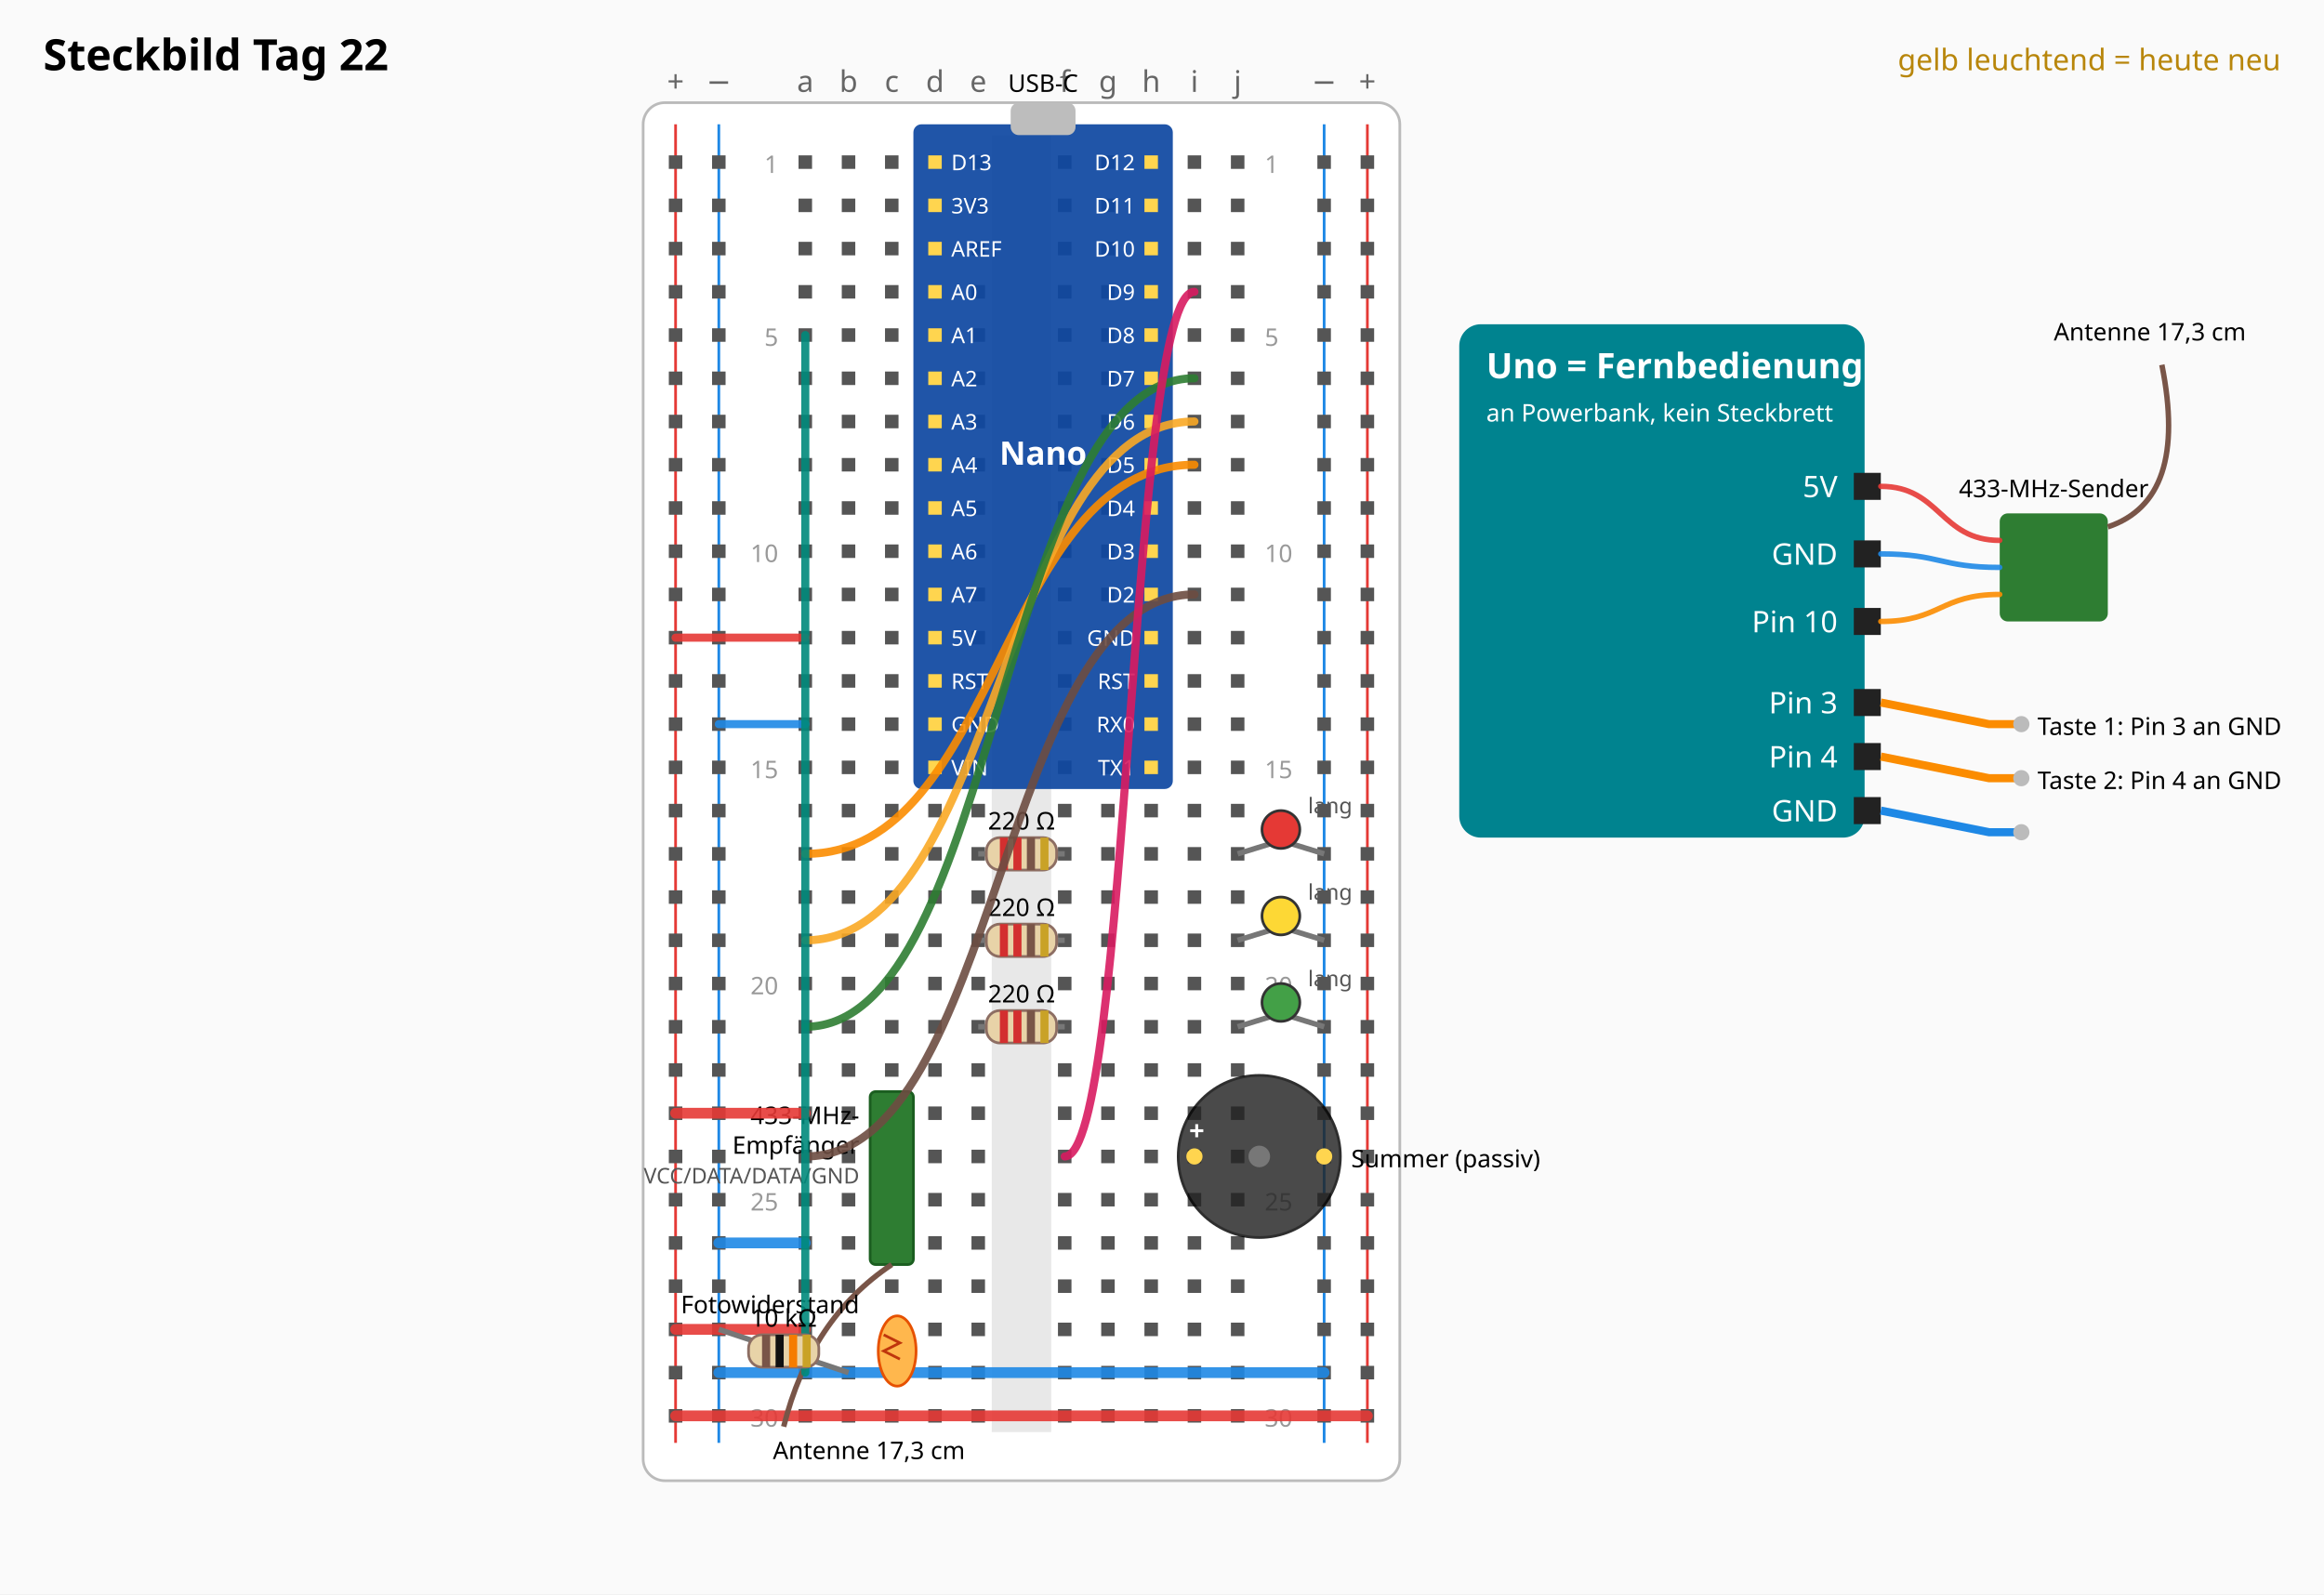
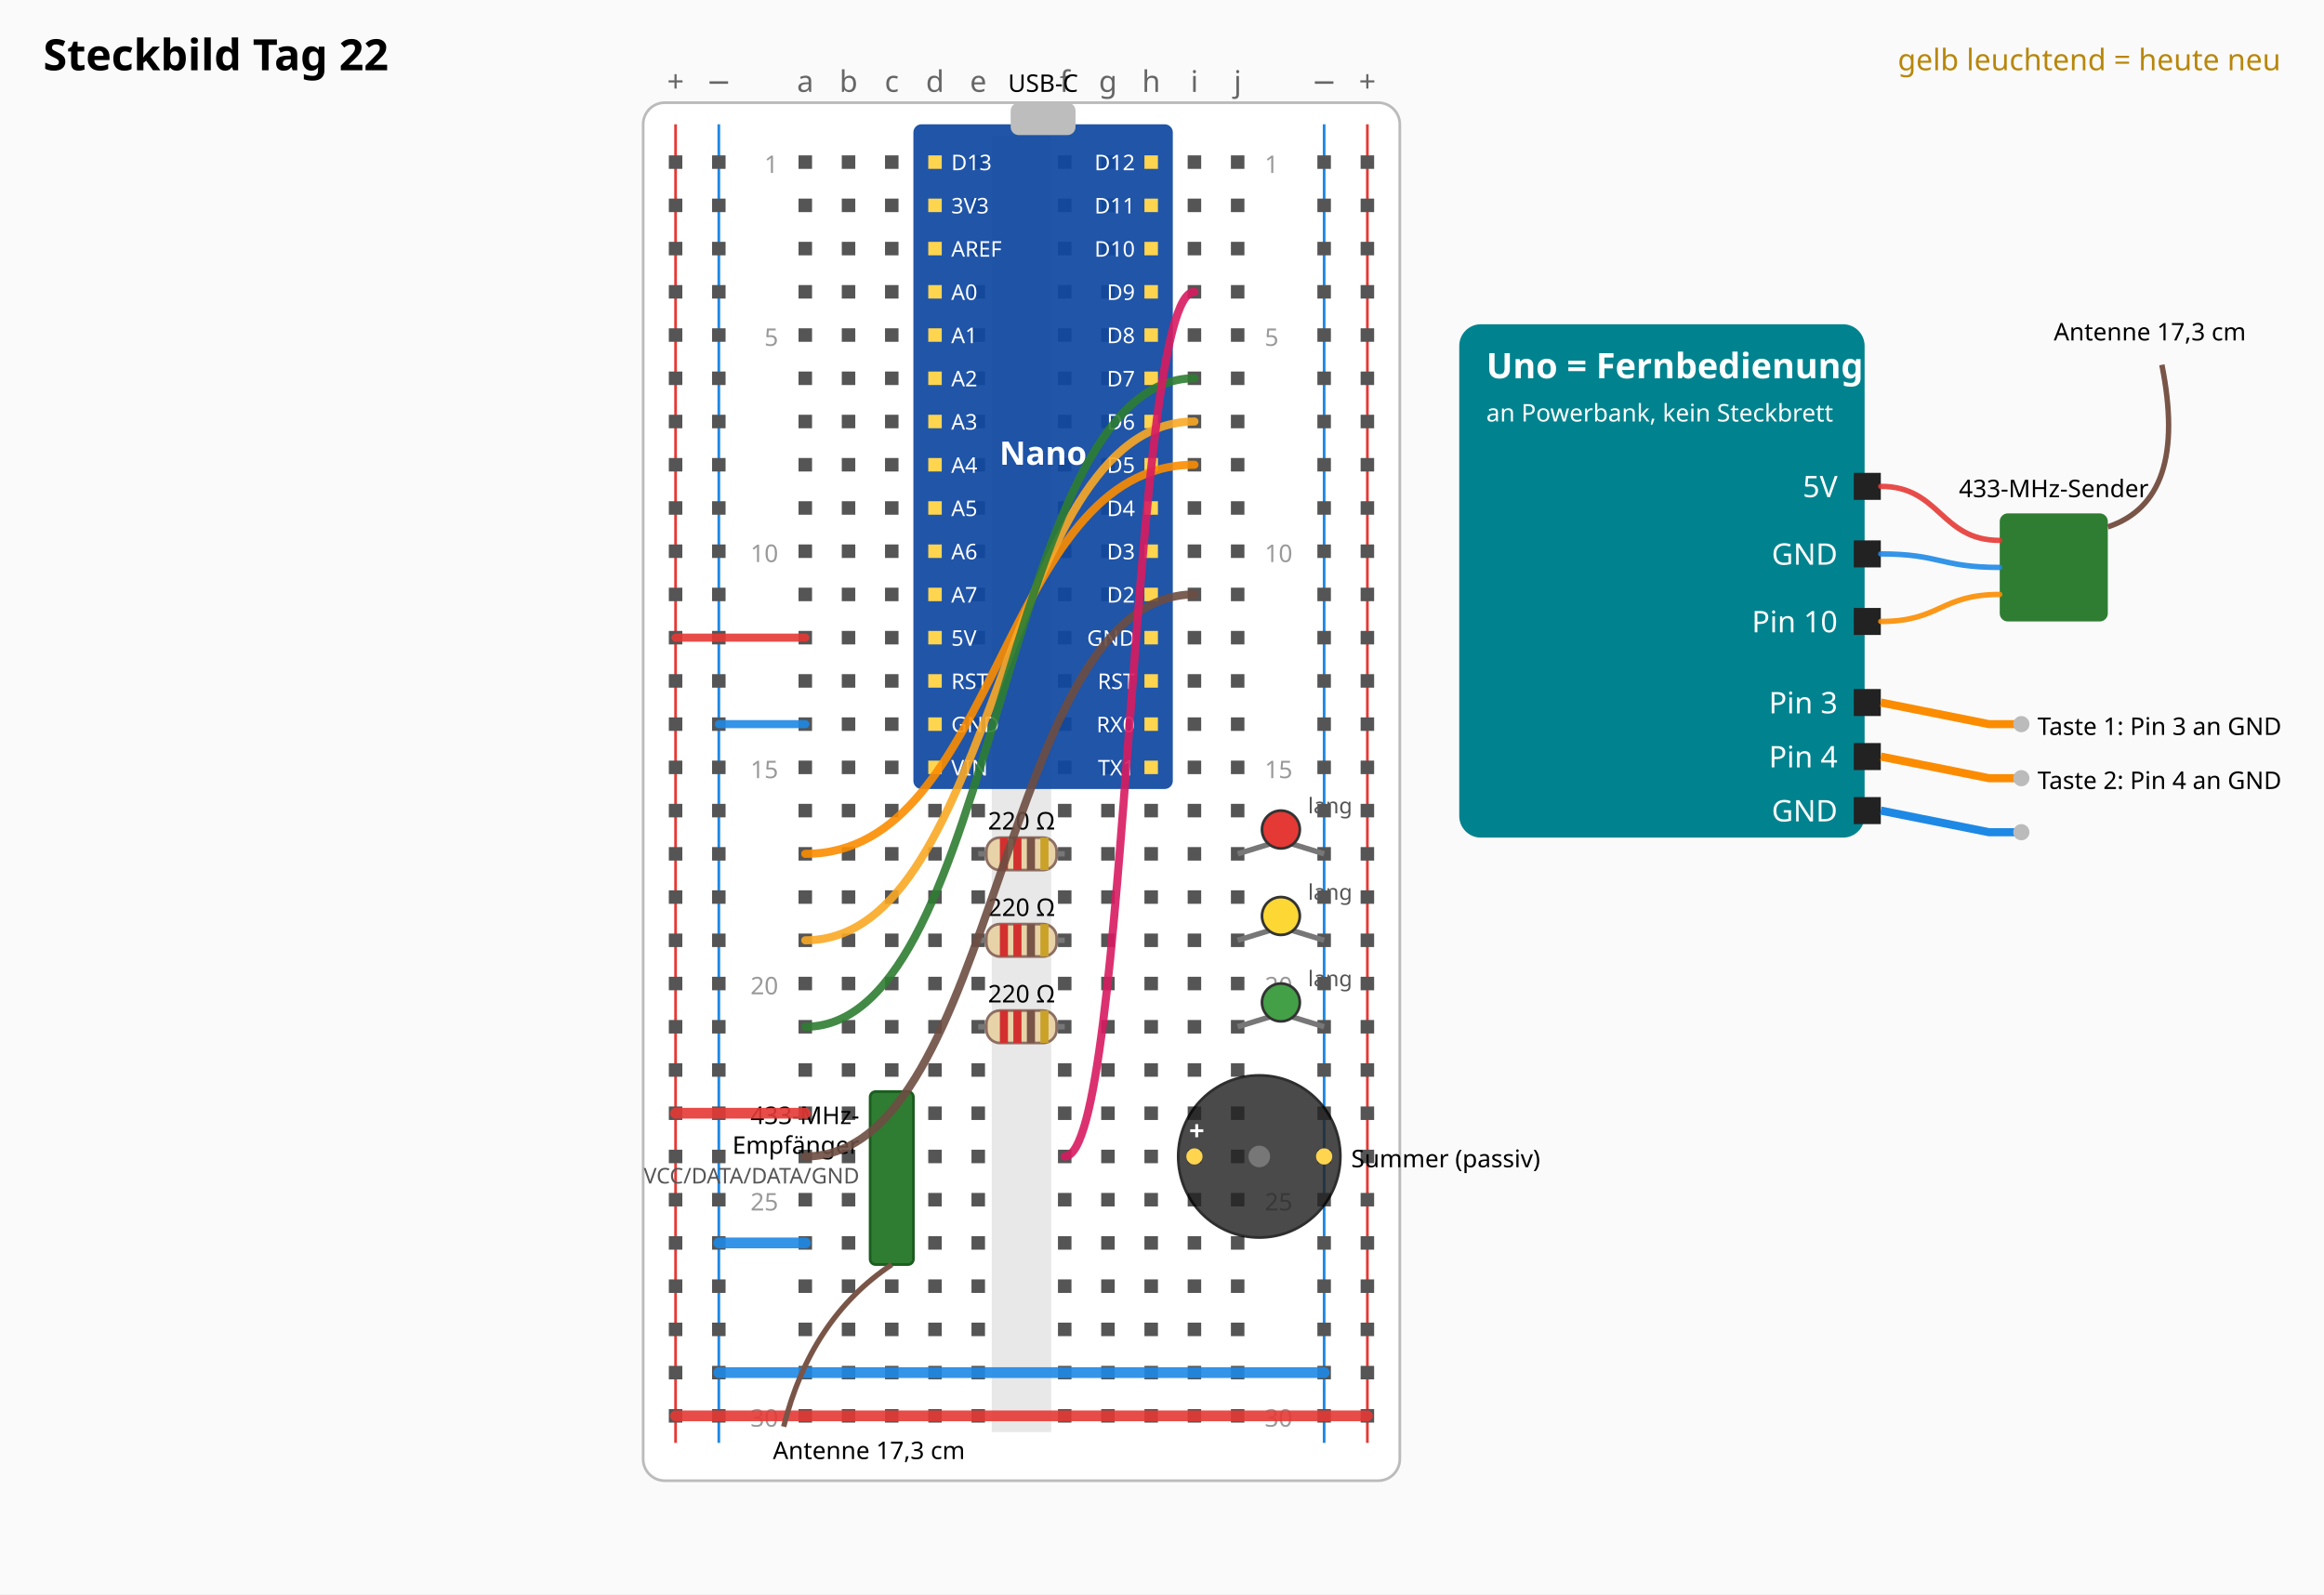
<svg xmlns="http://www.w3.org/2000/svg" viewBox="0 0 860 590" font-family="sans-serif" font-size="11">
  <defs>
    <filter id="glow" filterUnits="userSpaceOnUse" x="0" y="0" width="860" height="590">
      <feDropShadow dx="0" dy="0" stdDeviation="2.5" flood-color="#ffd400" flood-opacity="1" />
    </filter>
  </defs>
  <rect width="860" height="590" fill="#fafafa" />
  <text x="16" y="26" font-size="16" font-weight="bold">Steckbild Tag 22</text>
  <text x="844" y="26" text-anchor="end" fill="#b8860b">gelb leuchtend = heute neu</text>
  <rect x="238" y="38" width="280" height="510" rx="8" fill="#ffffff" stroke="#bbb" />
  <rect x="367" y="50" width="22" height="480" fill="#e8e8e8" />
  <line x1="250" y1="46" x2="250" y2="534" stroke="#e53935" stroke-width="1" />
  <line x1="506" y1="46" x2="506" y2="534" stroke="#e53935" stroke-width="1" />
  <line x1="266" y1="46" x2="266" y2="534" stroke="#1e88e5" stroke-width="1" />
  <line x1="490" y1="46" x2="490" y2="534" stroke="#1e88e5" stroke-width="1" />
  <text x="250" y="34" text-anchor="middle" fill="#666">+</text>
  <rect x="247.5" y="57.5" width="5" height="5" fill="#555" />
  <rect x="247.5" y="73.5" width="5" height="5" fill="#555" />
  <rect x="247.5" y="89.5" width="5" height="5" fill="#555" />
  <rect x="247.5" y="105.5" width="5" height="5" fill="#555" />
  <rect x="247.5" y="121.5" width="5" height="5" fill="#555" />
  <rect x="247.5" y="137.5" width="5" height="5" fill="#555" />
  <rect x="247.5" y="153.5" width="5" height="5" fill="#555" />
  <rect x="247.5" y="169.5" width="5" height="5" fill="#555" />
  <rect x="247.5" y="185.5" width="5" height="5" fill="#555" />
  <rect x="247.5" y="201.5" width="5" height="5" fill="#555" />
  <rect x="247.5" y="217.5" width="5" height="5" fill="#555" />
  <rect x="247.5" y="233.5" width="5" height="5" fill="#555" />
  <rect x="247.5" y="249.5" width="5" height="5" fill="#555" />
  <rect x="247.5" y="265.5" width="5" height="5" fill="#555" />
  <rect x="247.5" y="281.5" width="5" height="5" fill="#555" />
  <rect x="247.5" y="297.5" width="5" height="5" fill="#555" />
  <rect x="247.5" y="313.5" width="5" height="5" fill="#555" />
  <rect x="247.5" y="329.5" width="5" height="5" fill="#555" />
  <rect x="247.5" y="345.5" width="5" height="5" fill="#555" />
  <rect x="247.5" y="361.5" width="5" height="5" fill="#555" />
  <rect x="247.5" y="377.5" width="5" height="5" fill="#555" />
  <rect x="247.5" y="393.5" width="5" height="5" fill="#555" />
  <rect x="247.5" y="409.5" width="5" height="5" fill="#555" />
  <rect x="247.5" y="425.5" width="5" height="5" fill="#555" />
  <rect x="247.5" y="441.5" width="5" height="5" fill="#555" />
  <rect x="247.5" y="457.5" width="5" height="5" fill="#555" />
  <rect x="247.5" y="473.5" width="5" height="5" fill="#555" />
  <rect x="247.5" y="489.5" width="5" height="5" fill="#555" />
  <rect x="247.5" y="505.5" width="5" height="5" fill="#555" />
  <rect x="247.5" y="521.5" width="5" height="5" fill="#555" />
  <text x="266" y="34" text-anchor="middle" fill="#666">−</text>
  <rect x="263.5" y="57.5" width="5" height="5" fill="#555" />
  <rect x="263.5" y="73.5" width="5" height="5" fill="#555" />
  <rect x="263.5" y="89.5" width="5" height="5" fill="#555" />
  <rect x="263.5" y="105.5" width="5" height="5" fill="#555" />
  <rect x="263.5" y="121.5" width="5" height="5" fill="#555" />
  <rect x="263.5" y="137.5" width="5" height="5" fill="#555" />
  <rect x="263.5" y="153.5" width="5" height="5" fill="#555" />
  <rect x="263.5" y="169.5" width="5" height="5" fill="#555" />
  <rect x="263.5" y="185.5" width="5" height="5" fill="#555" />
  <rect x="263.5" y="201.5" width="5" height="5" fill="#555" />
  <rect x="263.5" y="217.5" width="5" height="5" fill="#555" />
  <rect x="263.5" y="233.5" width="5" height="5" fill="#555" />
  <rect x="263.5" y="249.5" width="5" height="5" fill="#555" />
  <rect x="263.5" y="265.5" width="5" height="5" fill="#555" />
  <rect x="263.5" y="281.5" width="5" height="5" fill="#555" />
  <rect x="263.5" y="297.5" width="5" height="5" fill="#555" />
  <rect x="263.5" y="313.5" width="5" height="5" fill="#555" />
  <rect x="263.5" y="329.5" width="5" height="5" fill="#555" />
  <rect x="263.5" y="345.5" width="5" height="5" fill="#555" />
  <rect x="263.5" y="361.5" width="5" height="5" fill="#555" />
  <rect x="263.5" y="377.5" width="5" height="5" fill="#555" />
  <rect x="263.5" y="393.5" width="5" height="5" fill="#555" />
  <rect x="263.5" y="409.5" width="5" height="5" fill="#555" />
  <rect x="263.5" y="425.5" width="5" height="5" fill="#555" />
  <rect x="263.5" y="441.5" width="5" height="5" fill="#555" />
  <rect x="263.5" y="457.5" width="5" height="5" fill="#555" />
  <rect x="263.5" y="473.5" width="5" height="5" fill="#555" />
  <rect x="263.5" y="489.5" width="5" height="5" fill="#555" />
  <rect x="263.5" y="505.5" width="5" height="5" fill="#555" />
  <rect x="263.5" y="521.5" width="5" height="5" fill="#555" />
  <text x="298" y="34" text-anchor="middle" fill="#666">a</text>
  <rect x="295.5" y="57.5" width="5" height="5" fill="#555" />
  <rect x="295.5" y="73.5" width="5" height="5" fill="#555" />
  <rect x="295.5" y="89.5" width="5" height="5" fill="#555" />
  <rect x="295.5" y="105.5" width="5" height="5" fill="#555" />
  <rect x="295.5" y="121.5" width="5" height="5" fill="#555" />
  <rect x="295.5" y="137.5" width="5" height="5" fill="#555" />
  <rect x="295.5" y="153.5" width="5" height="5" fill="#555" />
  <rect x="295.5" y="169.5" width="5" height="5" fill="#555" />
  <rect x="295.5" y="185.5" width="5" height="5" fill="#555" />
  <rect x="295.5" y="201.5" width="5" height="5" fill="#555" />
  <rect x="295.5" y="217.5" width="5" height="5" fill="#555" />
  <rect x="295.5" y="233.5" width="5" height="5" fill="#555" />
  <rect x="295.5" y="249.5" width="5" height="5" fill="#555" />
  <rect x="295.5" y="265.5" width="5" height="5" fill="#555" />
  <rect x="295.5" y="281.5" width="5" height="5" fill="#555" />
  <rect x="295.5" y="297.5" width="5" height="5" fill="#555" />
  <rect x="295.5" y="313.5" width="5" height="5" fill="#555" />
  <rect x="295.5" y="329.5" width="5" height="5" fill="#555" />
  <rect x="295.5" y="345.5" width="5" height="5" fill="#555" />
  <rect x="295.5" y="361.5" width="5" height="5" fill="#555" />
  <rect x="295.5" y="377.5" width="5" height="5" fill="#555" />
  <rect x="295.5" y="393.5" width="5" height="5" fill="#555" />
  <rect x="295.5" y="409.5" width="5" height="5" fill="#555" />
  <rect x="295.5" y="425.5" width="5" height="5" fill="#555" />
  <rect x="295.5" y="441.5" width="5" height="5" fill="#555" />
  <rect x="295.5" y="457.5" width="5" height="5" fill="#555" />
  <rect x="295.5" y="473.5" width="5" height="5" fill="#555" />
  <rect x="295.5" y="489.5" width="5" height="5" fill="#555" />
  <rect x="295.5" y="505.5" width="5" height="5" fill="#555" />
  <rect x="295.5" y="521.5" width="5" height="5" fill="#555" />
  <text x="314" y="34" text-anchor="middle" fill="#666">b</text>
  <rect x="311.5" y="57.5" width="5" height="5" fill="#555" />
  <rect x="311.5" y="73.5" width="5" height="5" fill="#555" />
  <rect x="311.5" y="89.5" width="5" height="5" fill="#555" />
  <rect x="311.5" y="105.5" width="5" height="5" fill="#555" />
  <rect x="311.5" y="121.5" width="5" height="5" fill="#555" />
  <rect x="311.5" y="137.5" width="5" height="5" fill="#555" />
  <rect x="311.5" y="153.5" width="5" height="5" fill="#555" />
  <rect x="311.5" y="169.5" width="5" height="5" fill="#555" />
  <rect x="311.5" y="185.5" width="5" height="5" fill="#555" />
  <rect x="311.5" y="201.5" width="5" height="5" fill="#555" />
  <rect x="311.5" y="217.5" width="5" height="5" fill="#555" />
  <rect x="311.5" y="233.5" width="5" height="5" fill="#555" />
  <rect x="311.5" y="249.5" width="5" height="5" fill="#555" />
  <rect x="311.5" y="265.5" width="5" height="5" fill="#555" />
  <rect x="311.5" y="281.5" width="5" height="5" fill="#555" />
  <rect x="311.5" y="297.5" width="5" height="5" fill="#555" />
  <rect x="311.5" y="313.5" width="5" height="5" fill="#555" />
  <rect x="311.5" y="329.5" width="5" height="5" fill="#555" />
  <rect x="311.5" y="345.5" width="5" height="5" fill="#555" />
  <rect x="311.5" y="361.5" width="5" height="5" fill="#555" />
  <rect x="311.5" y="377.5" width="5" height="5" fill="#555" />
  <rect x="311.5" y="393.5" width="5" height="5" fill="#555" />
  <rect x="311.5" y="409.5" width="5" height="5" fill="#555" />
  <rect x="311.5" y="425.5" width="5" height="5" fill="#555" />
  <rect x="311.5" y="441.5" width="5" height="5" fill="#555" />
  <rect x="311.5" y="457.5" width="5" height="5" fill="#555" />
  <rect x="311.5" y="473.5" width="5" height="5" fill="#555" />
  <rect x="311.5" y="489.5" width="5" height="5" fill="#555" />
  <rect x="311.5" y="505.5" width="5" height="5" fill="#555" />
  <rect x="311.5" y="521.5" width="5" height="5" fill="#555" />
  <text x="330" y="34" text-anchor="middle" fill="#666">c</text>
  <rect x="327.5" y="57.5" width="5" height="5" fill="#555" />
  <rect x="327.5" y="73.5" width="5" height="5" fill="#555" />
  <rect x="327.5" y="89.5" width="5" height="5" fill="#555" />
  <rect x="327.5" y="105.5" width="5" height="5" fill="#555" />
  <rect x="327.5" y="121.5" width="5" height="5" fill="#555" />
  <rect x="327.5" y="137.5" width="5" height="5" fill="#555" />
  <rect x="327.5" y="153.5" width="5" height="5" fill="#555" />
  <rect x="327.5" y="169.5" width="5" height="5" fill="#555" />
  <rect x="327.5" y="185.5" width="5" height="5" fill="#555" />
  <rect x="327.5" y="201.5" width="5" height="5" fill="#555" />
  <rect x="327.5" y="217.5" width="5" height="5" fill="#555" />
  <rect x="327.5" y="233.5" width="5" height="5" fill="#555" />
  <rect x="327.5" y="249.5" width="5" height="5" fill="#555" />
  <rect x="327.5" y="265.5" width="5" height="5" fill="#555" />
  <rect x="327.5" y="281.5" width="5" height="5" fill="#555" />
  <rect x="327.5" y="297.5" width="5" height="5" fill="#555" />
  <rect x="327.5" y="313.5" width="5" height="5" fill="#555" />
  <rect x="327.5" y="329.5" width="5" height="5" fill="#555" />
  <rect x="327.5" y="345.5" width="5" height="5" fill="#555" />
  <rect x="327.5" y="361.5" width="5" height="5" fill="#555" />
  <rect x="327.5" y="377.5" width="5" height="5" fill="#555" />
  <rect x="327.5" y="393.5" width="5" height="5" fill="#555" />
  <rect x="327.5" y="409.5" width="5" height="5" fill="#555" />
  <rect x="327.5" y="425.5" width="5" height="5" fill="#555" />
  <rect x="327.5" y="441.5" width="5" height="5" fill="#555" />
  <rect x="327.5" y="457.5" width="5" height="5" fill="#555" />
  <rect x="327.5" y="473.5" width="5" height="5" fill="#555" />
  <rect x="327.5" y="489.5" width="5" height="5" fill="#555" />
  <rect x="327.5" y="505.5" width="5" height="5" fill="#555" />
  <rect x="327.5" y="521.5" width="5" height="5" fill="#555" />
  <text x="346" y="34" text-anchor="middle" fill="#666">d</text>
  <rect x="343.5" y="57.5" width="5" height="5" fill="#555" />
  <rect x="343.5" y="73.5" width="5" height="5" fill="#555" />
  <rect x="343.5" y="89.5" width="5" height="5" fill="#555" />
  <rect x="343.5" y="105.5" width="5" height="5" fill="#555" />
  <rect x="343.5" y="121.5" width="5" height="5" fill="#555" />
  <rect x="343.5" y="137.5" width="5" height="5" fill="#555" />
  <rect x="343.5" y="153.5" width="5" height="5" fill="#555" />
  <rect x="343.5" y="169.5" width="5" height="5" fill="#555" />
  <rect x="343.5" y="185.5" width="5" height="5" fill="#555" />
  <rect x="343.5" y="201.5" width="5" height="5" fill="#555" />
  <rect x="343.5" y="217.5" width="5" height="5" fill="#555" />
  <rect x="343.5" y="233.5" width="5" height="5" fill="#555" />
  <rect x="343.5" y="249.5" width="5" height="5" fill="#555" />
  <rect x="343.5" y="265.5" width="5" height="5" fill="#555" />
  <rect x="343.5" y="281.5" width="5" height="5" fill="#555" />
  <rect x="343.5" y="297.5" width="5" height="5" fill="#555" />
  <rect x="343.5" y="313.5" width="5" height="5" fill="#555" />
  <rect x="343.5" y="329.5" width="5" height="5" fill="#555" />
  <rect x="343.5" y="345.5" width="5" height="5" fill="#555" />
  <rect x="343.5" y="361.5" width="5" height="5" fill="#555" />
  <rect x="343.5" y="377.5" width="5" height="5" fill="#555" />
  <rect x="343.5" y="393.5" width="5" height="5" fill="#555" />
  <rect x="343.5" y="409.5" width="5" height="5" fill="#555" />
  <rect x="343.5" y="425.5" width="5" height="5" fill="#555" />
  <rect x="343.5" y="441.5" width="5" height="5" fill="#555" />
  <rect x="343.5" y="457.5" width="5" height="5" fill="#555" />
  <rect x="343.5" y="473.5" width="5" height="5" fill="#555" />
  <rect x="343.5" y="489.5" width="5" height="5" fill="#555" />
  <rect x="343.5" y="505.5" width="5" height="5" fill="#555" />
  <rect x="343.5" y="521.5" width="5" height="5" fill="#555" />
  <text x="362" y="34" text-anchor="middle" fill="#666">e</text>
  <rect x="359.5" y="57.5" width="5" height="5" fill="#555" />
  <rect x="359.5" y="73.5" width="5" height="5" fill="#555" />
  <rect x="359.5" y="89.5" width="5" height="5" fill="#555" />
  <rect x="359.5" y="105.5" width="5" height="5" fill="#555" />
  <rect x="359.5" y="121.5" width="5" height="5" fill="#555" />
  <rect x="359.5" y="137.5" width="5" height="5" fill="#555" />
  <rect x="359.5" y="153.5" width="5" height="5" fill="#555" />
  <rect x="359.5" y="169.5" width="5" height="5" fill="#555" />
  <rect x="359.5" y="185.5" width="5" height="5" fill="#555" />
  <rect x="359.5" y="201.5" width="5" height="5" fill="#555" />
  <rect x="359.5" y="217.5" width="5" height="5" fill="#555" />
  <rect x="359.5" y="233.5" width="5" height="5" fill="#555" />
  <rect x="359.5" y="249.5" width="5" height="5" fill="#555" />
  <rect x="359.5" y="265.5" width="5" height="5" fill="#555" />
  <rect x="359.5" y="281.5" width="5" height="5" fill="#555" />
  <rect x="359.5" y="297.5" width="5" height="5" fill="#555" />
  <rect x="359.5" y="313.5" width="5" height="5" fill="#555" />
  <rect x="359.5" y="329.5" width="5" height="5" fill="#555" />
  <rect x="359.5" y="345.5" width="5" height="5" fill="#555" />
  <rect x="359.5" y="361.5" width="5" height="5" fill="#555" />
  <rect x="359.5" y="377.5" width="5" height="5" fill="#555" />
  <rect x="359.5" y="393.5" width="5" height="5" fill="#555" />
  <rect x="359.5" y="409.5" width="5" height="5" fill="#555" />
  <rect x="359.5" y="425.5" width="5" height="5" fill="#555" />
  <rect x="359.5" y="441.5" width="5" height="5" fill="#555" />
  <rect x="359.5" y="457.5" width="5" height="5" fill="#555" />
  <rect x="359.5" y="473.5" width="5" height="5" fill="#555" />
  <rect x="359.5" y="489.5" width="5" height="5" fill="#555" />
  <rect x="359.5" y="505.5" width="5" height="5" fill="#555" />
  <rect x="359.5" y="521.5" width="5" height="5" fill="#555" />
  <text x="394" y="34" text-anchor="middle" fill="#666">f</text>
  <rect x="391.5" y="57.5" width="5" height="5" fill="#555" />
  <rect x="391.5" y="73.5" width="5" height="5" fill="#555" />
  <rect x="391.5" y="89.5" width="5" height="5" fill="#555" />
  <rect x="391.5" y="105.5" width="5" height="5" fill="#555" />
  <rect x="391.5" y="121.5" width="5" height="5" fill="#555" />
  <rect x="391.5" y="137.5" width="5" height="5" fill="#555" />
  <rect x="391.5" y="153.5" width="5" height="5" fill="#555" />
  <rect x="391.5" y="169.5" width="5" height="5" fill="#555" />
  <rect x="391.5" y="185.5" width="5" height="5" fill="#555" />
  <rect x="391.5" y="201.5" width="5" height="5" fill="#555" />
  <rect x="391.5" y="217.5" width="5" height="5" fill="#555" />
  <rect x="391.5" y="233.5" width="5" height="5" fill="#555" />
  <rect x="391.5" y="249.5" width="5" height="5" fill="#555" />
  <rect x="391.5" y="265.5" width="5" height="5" fill="#555" />
  <rect x="391.5" y="281.5" width="5" height="5" fill="#555" />
  <rect x="391.5" y="297.5" width="5" height="5" fill="#555" />
  <rect x="391.5" y="313.5" width="5" height="5" fill="#555" />
  <rect x="391.5" y="329.5" width="5" height="5" fill="#555" />
  <rect x="391.5" y="345.5" width="5" height="5" fill="#555" />
  <rect x="391.5" y="361.5" width="5" height="5" fill="#555" />
  <rect x="391.5" y="377.5" width="5" height="5" fill="#555" />
  <rect x="391.5" y="393.5" width="5" height="5" fill="#555" />
  <rect x="391.5" y="409.5" width="5" height="5" fill="#555" />
  <rect x="391.5" y="425.5" width="5" height="5" fill="#555" />
  <rect x="391.5" y="441.5" width="5" height="5" fill="#555" />
  <rect x="391.5" y="457.5" width="5" height="5" fill="#555" />
  <rect x="391.5" y="473.5" width="5" height="5" fill="#555" />
  <rect x="391.5" y="489.5" width="5" height="5" fill="#555" />
  <rect x="391.5" y="505.5" width="5" height="5" fill="#555" />
  <rect x="391.5" y="521.5" width="5" height="5" fill="#555" />
  <text x="410" y="34" text-anchor="middle" fill="#666">g</text>
  <rect x="407.5" y="57.5" width="5" height="5" fill="#555" />
  <rect x="407.5" y="73.5" width="5" height="5" fill="#555" />
  <rect x="407.5" y="89.5" width="5" height="5" fill="#555" />
  <rect x="407.5" y="105.5" width="5" height="5" fill="#555" />
  <rect x="407.5" y="121.5" width="5" height="5" fill="#555" />
  <rect x="407.5" y="137.5" width="5" height="5" fill="#555" />
  <rect x="407.5" y="153.5" width="5" height="5" fill="#555" />
  <rect x="407.5" y="169.5" width="5" height="5" fill="#555" />
  <rect x="407.5" y="185.5" width="5" height="5" fill="#555" />
  <rect x="407.5" y="201.5" width="5" height="5" fill="#555" />
  <rect x="407.5" y="217.5" width="5" height="5" fill="#555" />
  <rect x="407.5" y="233.5" width="5" height="5" fill="#555" />
  <rect x="407.5" y="249.5" width="5" height="5" fill="#555" />
  <rect x="407.5" y="265.5" width="5" height="5" fill="#555" />
  <rect x="407.5" y="281.5" width="5" height="5" fill="#555" />
  <rect x="407.5" y="297.5" width="5" height="5" fill="#555" />
  <rect x="407.5" y="313.5" width="5" height="5" fill="#555" />
  <rect x="407.5" y="329.5" width="5" height="5" fill="#555" />
  <rect x="407.5" y="345.5" width="5" height="5" fill="#555" />
  <rect x="407.5" y="361.5" width="5" height="5" fill="#555" />
  <rect x="407.5" y="377.5" width="5" height="5" fill="#555" />
  <rect x="407.5" y="393.5" width="5" height="5" fill="#555" />
  <rect x="407.5" y="409.5" width="5" height="5" fill="#555" />
  <rect x="407.5" y="425.5" width="5" height="5" fill="#555" />
  <rect x="407.5" y="441.5" width="5" height="5" fill="#555" />
  <rect x="407.5" y="457.5" width="5" height="5" fill="#555" />
  <rect x="407.5" y="473.5" width="5" height="5" fill="#555" />
  <rect x="407.5" y="489.5" width="5" height="5" fill="#555" />
  <rect x="407.5" y="505.5" width="5" height="5" fill="#555" />
  <rect x="407.5" y="521.5" width="5" height="5" fill="#555" />
  <text x="426" y="34" text-anchor="middle" fill="#666">h</text>
  <rect x="423.5" y="57.5" width="5" height="5" fill="#555" />
  <rect x="423.5" y="73.5" width="5" height="5" fill="#555" />
  <rect x="423.5" y="89.5" width="5" height="5" fill="#555" />
  <rect x="423.5" y="105.5" width="5" height="5" fill="#555" />
  <rect x="423.5" y="121.5" width="5" height="5" fill="#555" />
  <rect x="423.5" y="137.5" width="5" height="5" fill="#555" />
  <rect x="423.5" y="153.5" width="5" height="5" fill="#555" />
  <rect x="423.5" y="169.5" width="5" height="5" fill="#555" />
  <rect x="423.5" y="185.5" width="5" height="5" fill="#555" />
  <rect x="423.5" y="201.5" width="5" height="5" fill="#555" />
  <rect x="423.5" y="217.5" width="5" height="5" fill="#555" />
  <rect x="423.5" y="233.5" width="5" height="5" fill="#555" />
  <rect x="423.5" y="249.5" width="5" height="5" fill="#555" />
  <rect x="423.5" y="265.5" width="5" height="5" fill="#555" />
  <rect x="423.5" y="281.5" width="5" height="5" fill="#555" />
  <rect x="423.5" y="297.5" width="5" height="5" fill="#555" />
  <rect x="423.5" y="313.5" width="5" height="5" fill="#555" />
  <rect x="423.5" y="329.5" width="5" height="5" fill="#555" />
  <rect x="423.5" y="345.5" width="5" height="5" fill="#555" />
  <rect x="423.5" y="361.5" width="5" height="5" fill="#555" />
  <rect x="423.5" y="377.5" width="5" height="5" fill="#555" />
  <rect x="423.5" y="393.5" width="5" height="5" fill="#555" />
  <rect x="423.5" y="409.5" width="5" height="5" fill="#555" />
  <rect x="423.5" y="425.5" width="5" height="5" fill="#555" />
  <rect x="423.5" y="441.5" width="5" height="5" fill="#555" />
  <rect x="423.5" y="457.5" width="5" height="5" fill="#555" />
  <rect x="423.5" y="473.5" width="5" height="5" fill="#555" />
  <rect x="423.5" y="489.5" width="5" height="5" fill="#555" />
  <rect x="423.5" y="505.5" width="5" height="5" fill="#555" />
  <rect x="423.5" y="521.5" width="5" height="5" fill="#555" />
  <text x="442" y="34" text-anchor="middle" fill="#666">i</text>
  <rect x="439.5" y="57.5" width="5" height="5" fill="#555" />
  <rect x="439.5" y="73.5" width="5" height="5" fill="#555" />
  <rect x="439.5" y="89.5" width="5" height="5" fill="#555" />
  <rect x="439.5" y="105.5" width="5" height="5" fill="#555" />
  <rect x="439.5" y="121.5" width="5" height="5" fill="#555" />
  <rect x="439.5" y="137.5" width="5" height="5" fill="#555" />
  <rect x="439.5" y="153.5" width="5" height="5" fill="#555" />
  <rect x="439.5" y="169.5" width="5" height="5" fill="#555" />
  <rect x="439.5" y="185.5" width="5" height="5" fill="#555" />
  <rect x="439.5" y="201.5" width="5" height="5" fill="#555" />
  <rect x="439.5" y="217.5" width="5" height="5" fill="#555" />
  <rect x="439.5" y="233.5" width="5" height="5" fill="#555" />
  <rect x="439.5" y="249.5" width="5" height="5" fill="#555" />
  <rect x="439.5" y="265.5" width="5" height="5" fill="#555" />
  <rect x="439.5" y="281.5" width="5" height="5" fill="#555" />
  <rect x="439.5" y="297.5" width="5" height="5" fill="#555" />
  <rect x="439.5" y="313.5" width="5" height="5" fill="#555" />
  <rect x="439.5" y="329.5" width="5" height="5" fill="#555" />
  <rect x="439.5" y="345.5" width="5" height="5" fill="#555" />
  <rect x="439.5" y="361.5" width="5" height="5" fill="#555" />
  <rect x="439.5" y="377.5" width="5" height="5" fill="#555" />
  <rect x="439.5" y="393.5" width="5" height="5" fill="#555" />
  <rect x="439.5" y="409.5" width="5" height="5" fill="#555" />
  <rect x="439.5" y="425.5" width="5" height="5" fill="#555" />
  <rect x="439.5" y="441.5" width="5" height="5" fill="#555" />
  <rect x="439.5" y="457.5" width="5" height="5" fill="#555" />
  <rect x="439.5" y="473.5" width="5" height="5" fill="#555" />
  <rect x="439.5" y="489.5" width="5" height="5" fill="#555" />
  <rect x="439.5" y="505.5" width="5" height="5" fill="#555" />
  <rect x="439.5" y="521.5" width="5" height="5" fill="#555" />
  <text x="458" y="34" text-anchor="middle" fill="#666">j</text>
  <rect x="455.5" y="57.5" width="5" height="5" fill="#555" />
  <rect x="455.5" y="73.5" width="5" height="5" fill="#555" />
  <rect x="455.5" y="89.5" width="5" height="5" fill="#555" />
  <rect x="455.5" y="105.5" width="5" height="5" fill="#555" />
  <rect x="455.5" y="121.5" width="5" height="5" fill="#555" />
  <rect x="455.5" y="137.5" width="5" height="5" fill="#555" />
  <rect x="455.5" y="153.5" width="5" height="5" fill="#555" />
  <rect x="455.5" y="169.5" width="5" height="5" fill="#555" />
  <rect x="455.5" y="185.5" width="5" height="5" fill="#555" />
  <rect x="455.5" y="201.5" width="5" height="5" fill="#555" />
  <rect x="455.5" y="217.5" width="5" height="5" fill="#555" />
  <rect x="455.5" y="233.5" width="5" height="5" fill="#555" />
  <rect x="455.5" y="249.5" width="5" height="5" fill="#555" />
  <rect x="455.5" y="265.5" width="5" height="5" fill="#555" />
  <rect x="455.5" y="281.5" width="5" height="5" fill="#555" />
  <rect x="455.5" y="297.5" width="5" height="5" fill="#555" />
  <rect x="455.5" y="313.5" width="5" height="5" fill="#555" />
  <rect x="455.5" y="329.5" width="5" height="5" fill="#555" />
  <rect x="455.5" y="345.5" width="5" height="5" fill="#555" />
  <rect x="455.5" y="361.5" width="5" height="5" fill="#555" />
  <rect x="455.5" y="377.5" width="5" height="5" fill="#555" />
  <rect x="455.5" y="393.5" width="5" height="5" fill="#555" />
  <rect x="455.5" y="409.5" width="5" height="5" fill="#555" />
  <rect x="455.5" y="425.5" width="5" height="5" fill="#555" />
  <rect x="455.5" y="441.5" width="5" height="5" fill="#555" />
  <rect x="455.5" y="457.5" width="5" height="5" fill="#555" />
  <rect x="455.5" y="473.5" width="5" height="5" fill="#555" />
  <rect x="455.5" y="489.5" width="5" height="5" fill="#555" />
  <rect x="455.5" y="505.5" width="5" height="5" fill="#555" />
  <rect x="455.5" y="521.5" width="5" height="5" fill="#555" />
  <text x="490" y="34" text-anchor="middle" fill="#666">−</text>
  <rect x="487.5" y="57.5" width="5" height="5" fill="#555" />
  <rect x="487.5" y="73.5" width="5" height="5" fill="#555" />
  <rect x="487.5" y="89.5" width="5" height="5" fill="#555" />
  <rect x="487.5" y="105.5" width="5" height="5" fill="#555" />
  <rect x="487.5" y="121.5" width="5" height="5" fill="#555" />
  <rect x="487.5" y="137.5" width="5" height="5" fill="#555" />
  <rect x="487.5" y="153.5" width="5" height="5" fill="#555" />
  <rect x="487.5" y="169.5" width="5" height="5" fill="#555" />
  <rect x="487.5" y="185.5" width="5" height="5" fill="#555" />
  <rect x="487.5" y="201.5" width="5" height="5" fill="#555" />
  <rect x="487.5" y="217.5" width="5" height="5" fill="#555" />
  <rect x="487.5" y="233.5" width="5" height="5" fill="#555" />
  <rect x="487.5" y="249.5" width="5" height="5" fill="#555" />
  <rect x="487.5" y="265.5" width="5" height="5" fill="#555" />
  <rect x="487.5" y="281.5" width="5" height="5" fill="#555" />
  <rect x="487.5" y="297.5" width="5" height="5" fill="#555" />
  <rect x="487.5" y="313.5" width="5" height="5" fill="#555" />
  <rect x="487.5" y="329.5" width="5" height="5" fill="#555" />
  <rect x="487.5" y="345.5" width="5" height="5" fill="#555" />
  <rect x="487.5" y="361.5" width="5" height="5" fill="#555" />
  <rect x="487.5" y="377.5" width="5" height="5" fill="#555" />
  <rect x="487.5" y="393.5" width="5" height="5" fill="#555" />
  <rect x="487.5" y="409.5" width="5" height="5" fill="#555" />
  <rect x="487.5" y="425.5" width="5" height="5" fill="#555" />
  <rect x="487.5" y="441.5" width="5" height="5" fill="#555" />
  <rect x="487.5" y="457.5" width="5" height="5" fill="#555" />
  <rect x="487.5" y="473.5" width="5" height="5" fill="#555" />
  <rect x="487.5" y="489.5" width="5" height="5" fill="#555" />
  <rect x="487.5" y="505.5" width="5" height="5" fill="#555" />
  <rect x="487.5" y="521.5" width="5" height="5" fill="#555" />
  <text x="506" y="34" text-anchor="middle" fill="#666">+</text>
  <rect x="503.5" y="57.5" width="5" height="5" fill="#555" />
  <rect x="503.5" y="73.5" width="5" height="5" fill="#555" />
  <rect x="503.5" y="89.5" width="5" height="5" fill="#555" />
  <rect x="503.5" y="105.5" width="5" height="5" fill="#555" />
  <rect x="503.5" y="121.5" width="5" height="5" fill="#555" />
  <rect x="503.5" y="137.5" width="5" height="5" fill="#555" />
  <rect x="503.5" y="153.5" width="5" height="5" fill="#555" />
  <rect x="503.5" y="169.5" width="5" height="5" fill="#555" />
  <rect x="503.5" y="185.5" width="5" height="5" fill="#555" />
  <rect x="503.5" y="201.5" width="5" height="5" fill="#555" />
  <rect x="503.5" y="217.5" width="5" height="5" fill="#555" />
  <rect x="503.5" y="233.5" width="5" height="5" fill="#555" />
  <rect x="503.5" y="249.5" width="5" height="5" fill="#555" />
  <rect x="503.5" y="265.5" width="5" height="5" fill="#555" />
  <rect x="503.5" y="281.5" width="5" height="5" fill="#555" />
  <rect x="503.5" y="297.5" width="5" height="5" fill="#555" />
  <rect x="503.5" y="313.5" width="5" height="5" fill="#555" />
  <rect x="503.5" y="329.5" width="5" height="5" fill="#555" />
  <rect x="503.5" y="345.5" width="5" height="5" fill="#555" />
  <rect x="503.5" y="361.5" width="5" height="5" fill="#555" />
  <rect x="503.5" y="377.5" width="5" height="5" fill="#555" />
  <rect x="503.5" y="393.5" width="5" height="5" fill="#555" />
  <rect x="503.5" y="409.5" width="5" height="5" fill="#555" />
  <rect x="503.5" y="425.5" width="5" height="5" fill="#555" />
  <rect x="503.5" y="441.5" width="5" height="5" fill="#555" />
  <rect x="503.5" y="457.5" width="5" height="5" fill="#555" />
  <rect x="503.5" y="473.5" width="5" height="5" fill="#555" />
  <rect x="503.5" y="489.5" width="5" height="5" fill="#555" />
  <rect x="503.5" y="505.5" width="5" height="5" fill="#555" />
  <rect x="503.5" y="521.5" width="5" height="5" fill="#555" />
  <text x="288" y="64" text-anchor="end" fill="#999" font-size="9">1</text>
  <text x="468" y="64" fill="#999" font-size="9">1</text>
  <text x="288" y="128" text-anchor="end" fill="#999" font-size="9">5</text>
  <text x="468" y="128" fill="#999" font-size="9">5</text>
  <text x="288" y="208" text-anchor="end" fill="#999" font-size="9">10</text>
  <text x="468" y="208" fill="#999" font-size="9">10</text>
  <text x="288" y="288" text-anchor="end" fill="#999" font-size="9">15</text>
  <text x="468" y="288" fill="#999" font-size="9">15</text>
  <text x="288" y="368" text-anchor="end" fill="#999" font-size="9">20</text>
  <text x="468" y="368" fill="#999" font-size="9">20</text>
  <text x="288" y="448" text-anchor="end" fill="#999" font-size="9">25</text>
  <text x="468" y="448" fill="#999" font-size="9">25</text>
  <text x="288" y="528" text-anchor="end" fill="#999" font-size="9">30</text>
  <text x="468" y="528" fill="#999" font-size="9">30</text>
  <rect x="338" y="46" width="96" height="246" rx="3" fill="#0d47a1" opacity="0.92" />
  <rect x="374.0" y="38" width="24" height="12" rx="3" fill="#bdbdbd" />
  <text x="386.0" y="172.0" text-anchor="middle" fill="#fff" font-size="12" font-weight="bold">Nano</text>
  <text x="386.0" y="34" text-anchor="middle" font-size="9">USB-C</text>
  <text x="352" y="63" fill="#fff" font-size="8">D13</text>
  <text x="420" y="63" fill="#fff" font-size="8" text-anchor="end">D12</text>
  <rect x="343.5" y="57.5" width="5" height="5" fill="#ffd54f" />
  <rect x="423.5" y="57.5" width="5" height="5" fill="#ffd54f" />
  <text x="352" y="79" fill="#fff" font-size="8">3V3</text>
  <text x="420" y="79" fill="#fff" font-size="8" text-anchor="end">D11</text>
  <rect x="343.5" y="73.5" width="5" height="5" fill="#ffd54f" />
  <rect x="423.5" y="73.5" width="5" height="5" fill="#ffd54f" />
  <text x="352" y="95" fill="#fff" font-size="8">AREF</text>
  <text x="420" y="95" fill="#fff" font-size="8" text-anchor="end">D10</text>
  <rect x="343.5" y="89.5" width="5" height="5" fill="#ffd54f" />
  <rect x="423.5" y="89.5" width="5" height="5" fill="#ffd54f" />
  <text x="352" y="111" fill="#fff" font-size="8">A0</text>
  <text x="420" y="111" fill="#fff" font-size="8" text-anchor="end">D9</text>
  <rect x="343.5" y="105.5" width="5" height="5" fill="#ffd54f" />
  <rect x="423.5" y="105.5" width="5" height="5" fill="#ffd54f" />
  <text x="352" y="127" fill="#fff" font-size="8">A1</text>
  <text x="420" y="127" fill="#fff" font-size="8" text-anchor="end">D8</text>
  <rect x="343.5" y="121.5" width="5" height="5" fill="#ffd54f" />
  <rect x="423.5" y="121.5" width="5" height="5" fill="#ffd54f" />
  <text x="352" y="143" fill="#fff" font-size="8">A2</text>
  <text x="420" y="143" fill="#fff" font-size="8" text-anchor="end">D7</text>
  <rect x="343.5" y="137.5" width="5" height="5" fill="#ffd54f" />
  <rect x="423.5" y="137.5" width="5" height="5" fill="#ffd54f" />
  <text x="352" y="159" fill="#fff" font-size="8">A3</text>
  <text x="420" y="159" fill="#fff" font-size="8" text-anchor="end">D6</text>
  <rect x="343.5" y="153.5" width="5" height="5" fill="#ffd54f" />
  <rect x="423.5" y="153.5" width="5" height="5" fill="#ffd54f" />
  <text x="352" y="175" fill="#fff" font-size="8">A4</text>
  <text x="420" y="175" fill="#fff" font-size="8" text-anchor="end">D5</text>
  <rect x="343.5" y="169.5" width="5" height="5" fill="#ffd54f" />
  <rect x="423.5" y="169.5" width="5" height="5" fill="#ffd54f" />
  <text x="352" y="191" fill="#fff" font-size="8">A5</text>
  <text x="420" y="191" fill="#fff" font-size="8" text-anchor="end">D4</text>
  <rect x="343.5" y="185.5" width="5" height="5" fill="#ffd54f" />
  <rect x="423.5" y="185.5" width="5" height="5" fill="#ffd54f" />
  <text x="352" y="207" fill="#fff" font-size="8">A6</text>
  <text x="420" y="207" fill="#fff" font-size="8" text-anchor="end">D3</text>
  <rect x="343.5" y="201.5" width="5" height="5" fill="#ffd54f" />
  <rect x="423.5" y="201.5" width="5" height="5" fill="#ffd54f" />
  <text x="352" y="223" fill="#fff" font-size="8">A7</text>
  <text x="420" y="223" fill="#fff" font-size="8" text-anchor="end">D2</text>
  <rect x="343.5" y="217.5" width="5" height="5" fill="#ffd54f" />
  <rect x="423.5" y="217.5" width="5" height="5" fill="#ffd54f" />
  <text x="352" y="239" fill="#fff" font-size="8">5V</text>
  <text x="420" y="239" fill="#fff" font-size="8" text-anchor="end">GND</text>
  <rect x="343.5" y="233.5" width="5" height="5" fill="#ffd54f" />
  <rect x="423.5" y="233.5" width="5" height="5" fill="#ffd54f" />
  <text x="352" y="255" fill="#fff" font-size="8">RST</text>
  <text x="420" y="255" fill="#fff" font-size="8" text-anchor="end">RST</text>
  <rect x="343.5" y="249.5" width="5" height="5" fill="#ffd54f" />
  <rect x="423.5" y="249.5" width="5" height="5" fill="#ffd54f" />
  <text x="352" y="271" fill="#fff" font-size="8">GND</text>
  <text x="420" y="271" fill="#fff" font-size="8" text-anchor="end">RX0</text>
  <rect x="343.5" y="265.5" width="5" height="5" fill="#ffd54f" />
  <rect x="423.5" y="265.5" width="5" height="5" fill="#ffd54f" />
  <text x="352" y="287" fill="#fff" font-size="8">VIN</text>
  <text x="420" y="287" fill="#fff" font-size="8" text-anchor="end">TX1</text>
  <rect x="343.5" y="281.5" width="5" height="5" fill="#ffd54f" />
  <rect x="423.5" y="281.5" width="5" height="5" fill="#ffd54f" />
  <path d="M298,236 C274.0,236 274.0,236 250,236" fill="none" stroke="#e53935" stroke-width="3" stroke-linecap="round" opacity="0.9" />
  <path d="M298,268 C282.0,268 282.0,268 266,268" fill="none" stroke="#1e88e5" stroke-width="3" stroke-linecap="round" opacity="0.9" />
  <path d="M250,524 C378.0,524 378.0,524 506,524" fill="none" stroke="#e53935" stroke-width="4" stroke-linecap="round" opacity="0.9" />
  <path d="M266,508 C378.0,508 378.0,508 490,508" fill="none" stroke="#1e88e5" stroke-width="4" stroke-linecap="round" opacity="0.9" />
  <line x1="362" y1="316" x2="394" y2="316" stroke="#777" stroke-width="2" />
  <rect x="365.0" y="310.0" width="26" height="12" rx="5" fill="#e8d3a8" stroke="#8d6e63" />
  <rect x="370.0" y="310.0" width="3" height="12" fill="#d32f2f" />
  <rect x="375.0" y="310.0" width="3" height="12" fill="#d32f2f" />
  <rect x="380.0" y="310.0" width="3" height="12" fill="#795548" />
  <rect x="385.0" y="310.0" width="3" height="12" fill="#c9a227" />
  <text x="378.0" y="307.0" text-anchor="middle" font-size="9">220 Ω</text>
  <line x1="458" y1="316" x2="471.0" y2="312" stroke="#777" stroke-width="2" />
  <line x1="490" y1="316" x2="477.0" y2="312" stroke="#777" stroke-width="2" />
  <circle cx="474.0" cy="307" r="7" fill="#e53935" stroke="#333" />
  <text x="484.0" y="301" font-size="8" fill="#555">lang</text>
  <path d="M442,172 C370.0,172 370.0,316 298,316" fill="none" stroke="#fb8c00" stroke-width="3" stroke-linecap="round" opacity="0.9" />
  <line x1="362" y1="348" x2="394" y2="348" stroke="#777" stroke-width="2" />
  <rect x="365.0" y="342.0" width="26" height="12" rx="5" fill="#e8d3a8" stroke="#8d6e63" />
  <rect x="370.0" y="342.0" width="3" height="12" fill="#d32f2f" />
  <rect x="375.0" y="342.0" width="3" height="12" fill="#d32f2f" />
  <rect x="380.0" y="342.0" width="3" height="12" fill="#795548" />
  <rect x="385.0" y="342.0" width="3" height="12" fill="#c9a227" />
  <text x="378.0" y="339.0" text-anchor="middle" font-size="9">220 Ω</text>
  <line x1="458" y1="348" x2="471.0" y2="344" stroke="#777" stroke-width="2" />
  <line x1="490" y1="348" x2="477.0" y2="344" stroke="#777" stroke-width="2" />
  <circle cx="474.0" cy="339" r="7" fill="#fdd835" stroke="#333" />
  <text x="484.0" y="333" font-size="8" fill="#555">lang</text>
  <path d="M442,156 C370.0,156 370.0,348 298,348" fill="none" stroke="#f9a825" stroke-width="3" stroke-linecap="round" opacity="0.9" />
  <line x1="362" y1="380" x2="394" y2="380" stroke="#777" stroke-width="2" />
  <rect x="365.0" y="374.0" width="26" height="12" rx="5" fill="#e8d3a8" stroke="#8d6e63" />
  <rect x="370.0" y="374.0" width="3" height="12" fill="#d32f2f" />
  <rect x="375.0" y="374.0" width="3" height="12" fill="#d32f2f" />
  <rect x="380.0" y="374.0" width="3" height="12" fill="#795548" />
  <rect x="385.0" y="374.0" width="3" height="12" fill="#c9a227" />
  <text x="378.0" y="371.0" text-anchor="middle" font-size="9">220 Ω</text>
  <line x1="458" y1="380" x2="471.0" y2="376" stroke="#777" stroke-width="2" />
  <line x1="490" y1="380" x2="477.0" y2="376" stroke="#777" stroke-width="2" />
  <circle cx="474.0" cy="371" r="7" fill="#43a047" stroke="#333" />
  <text x="484.0" y="365" font-size="8" fill="#555">lang</text>
  <path d="M442,140 C370.0,140 370.0,380 298,380" fill="none" stroke="#2e7d32" stroke-width="3" stroke-linecap="round" opacity="0.9" />
  <rect x="322" y="404" width="16" height="64" rx="2" fill="#2e7d32" stroke="#1b5e20" />
  <text x="318" y="416" text-anchor="end" font-size="9">433-MHz-</text>
  <text x="318" y="427" text-anchor="end" font-size="9">Empfänger</text>
  <text x="318" y="438" text-anchor="end" font-size="8" fill="#555">VCC/DATA/DATA/GND</text>
  <path d="M330,468 q-30,20 -40,60" stroke="#795548" stroke-width="2" fill="none" />
  <text x="286" y="540" font-size="9">Antenne 17,3 cm</text>
  <path d="M250,412 C274.0,412 274.0,412 298,412" fill="none" stroke="#e53935" stroke-width="4" stroke-linecap="round" opacity="0.9" />
  <path d="M442,220 C370.0,220 370.0,428 298,428" fill="none" stroke="#6d4c41" stroke-width="3" stroke-linecap="round" opacity="0.9" />
  <path d="M298,460 C282.0,460 282.0,460 266,460" fill="none" stroke="#1e88e5" stroke-width="4" stroke-linecap="round" opacity="0.9" />
  <path d="M442,108 C418.0,108 418.0,428 394,428" fill="none" stroke="#d81b60" stroke-width="3" stroke-linecap="round" opacity="0.9" />
  <circle cx="466.0" cy="428" r="30" fill="#222" stroke="#000" opacity="0.82" />
  <circle cx="466.0" cy="428" r="4" fill="#777" />
  <circle cx="442" cy="428" r="3" fill="#ffd54f" />
  <circle cx="490" cy="428" r="3" fill="#ffd54f" />
  <text x="440" y="422" fill="#fff" font-size="10" font-weight="bold">+</text>
  <text x="500.0" y="432" font-size="9">Summer (passiv)</text>
-   <ellipse cx="332" cy="500.0" rx="7" ry="13.0" fill="#ffb74d" stroke="#e65100" />
-   <path d="M327,494 l6,3 l-6,3 l6,3" stroke="#bf360c" fill="none" />
-   <text x="318" y="486" text-anchor="end" font-size="9">Fotowiderstand</text>
-   <path d="M250,492 C274.0,492 274.0,492 298,492" fill="none" stroke="#e53935" stroke-width="4" stroke-linecap="round" opacity="0.9" />
-   <path d="M298,124 C298.0,124 298.0,508 298,508" fill="none" stroke="#00897b" stroke-width="3" stroke-linecap="round" opacity="0.9" />
-   <line x1="314" y1="508" x2="266" y2="492" stroke="#777" stroke-width="2" />
-   <rect x="277.0" y="494.0" width="26" height="12" rx="5" fill="#e8d3a8" stroke="#8d6e63" />
-   <rect x="282.0" y="494.0" width="3" height="12" fill="#795548" />
-   <rect x="287.0" y="494.0" width="3" height="12" fill="#111111" />
-   <rect x="292.0" y="494.0" width="3" height="12" fill="#f57c00" />
-   <rect x="297.0" y="494.0" width="3" height="12" fill="#c9a227" />
-   <text x="290.0" y="491.0" text-anchor="middle" font-size="9">10 kΩ</text>
  <rect x="540" y="120" width="150" height="190" rx="8" fill="#00838f" />
  <text x="550" y="140" fill="#fff" font-size="13" font-weight="bold">Uno = Fernbedienung</text>
  <text x="550" y="156" fill="#fff" font-size="9">an Powerbank, kein Steckbrett</text>
  <text x="680" y="184" fill="#fff" text-anchor="end">5V</text>
  <rect x="686" y="175" width="10" height="10" fill="#222" />
  <text x="680" y="209" fill="#fff" text-anchor="end">GND</text>
  <rect x="686" y="200" width="10" height="10" fill="#222" />
  <text x="680" y="234" fill="#fff" text-anchor="end">Pin 10</text>
  <rect x="686" y="225" width="10" height="10" fill="#222" />
  <text x="680" y="264" fill="#fff" text-anchor="end">Pin 3</text>
  <rect x="686" y="255" width="10" height="10" fill="#222" />
  <text x="680" y="284" fill="#fff" text-anchor="end">Pin 4</text>
  <rect x="686" y="275" width="10" height="10" fill="#222" />
  <text x="680" y="304" fill="#fff" text-anchor="end">GND</text>
  <rect x="686" y="295" width="10" height="10" fill="#222" />
  <rect x="740" y="190" width="40" height="40" rx="3" fill="#2e7d32" />
  <text x="760" y="184" text-anchor="middle" font-size="9">433-MHz-Sender</text>
  <path d="M780,195 q30,-10 20,-60" stroke="#795548" stroke-width="2" fill="none" />
  <text x="760" y="126" font-size="9">Antenne 17,3 cm</text>
  <path d="M696,180 C718.0,180 718.0,200 740,200" fill="none" stroke="#e53935" stroke-width="2" stroke-linecap="round" opacity="0.9" />
  <path d="M696,205 C718.0,205 718.0,210 740,210" fill="none" stroke="#1e88e5" stroke-width="2" stroke-linecap="round" opacity="0.9" />
  <path d="M696,230 C718.0,230 718.0,220 740,220" fill="none" stroke="#fb8c00" stroke-width="2" stroke-linecap="round" opacity="0.9" />
  <path d="M696,260 l40,8 l12,0" stroke="#fb8c00" stroke-width="3" fill="none" />
  <circle cx="748" cy="268" r="3" fill="#bbb" />
  <path d="M696,280 l40,8 l12,0" stroke="#fb8c00" stroke-width="3" fill="none" />
  <circle cx="748" cy="288" r="3" fill="#bbb" />
  <path d="M696,300 l40,8 l12,0" stroke="#1e88e5" stroke-width="3" fill="none" />
  <circle cx="748" cy="308" r="3" fill="#bbb" />
  <text x="754" y="272" font-size="9">Taste 1: Pin 3 an GND</text>
  <text x="754" y="292" font-size="9">Taste 2: Pin 4 an GND</text>
</svg>
